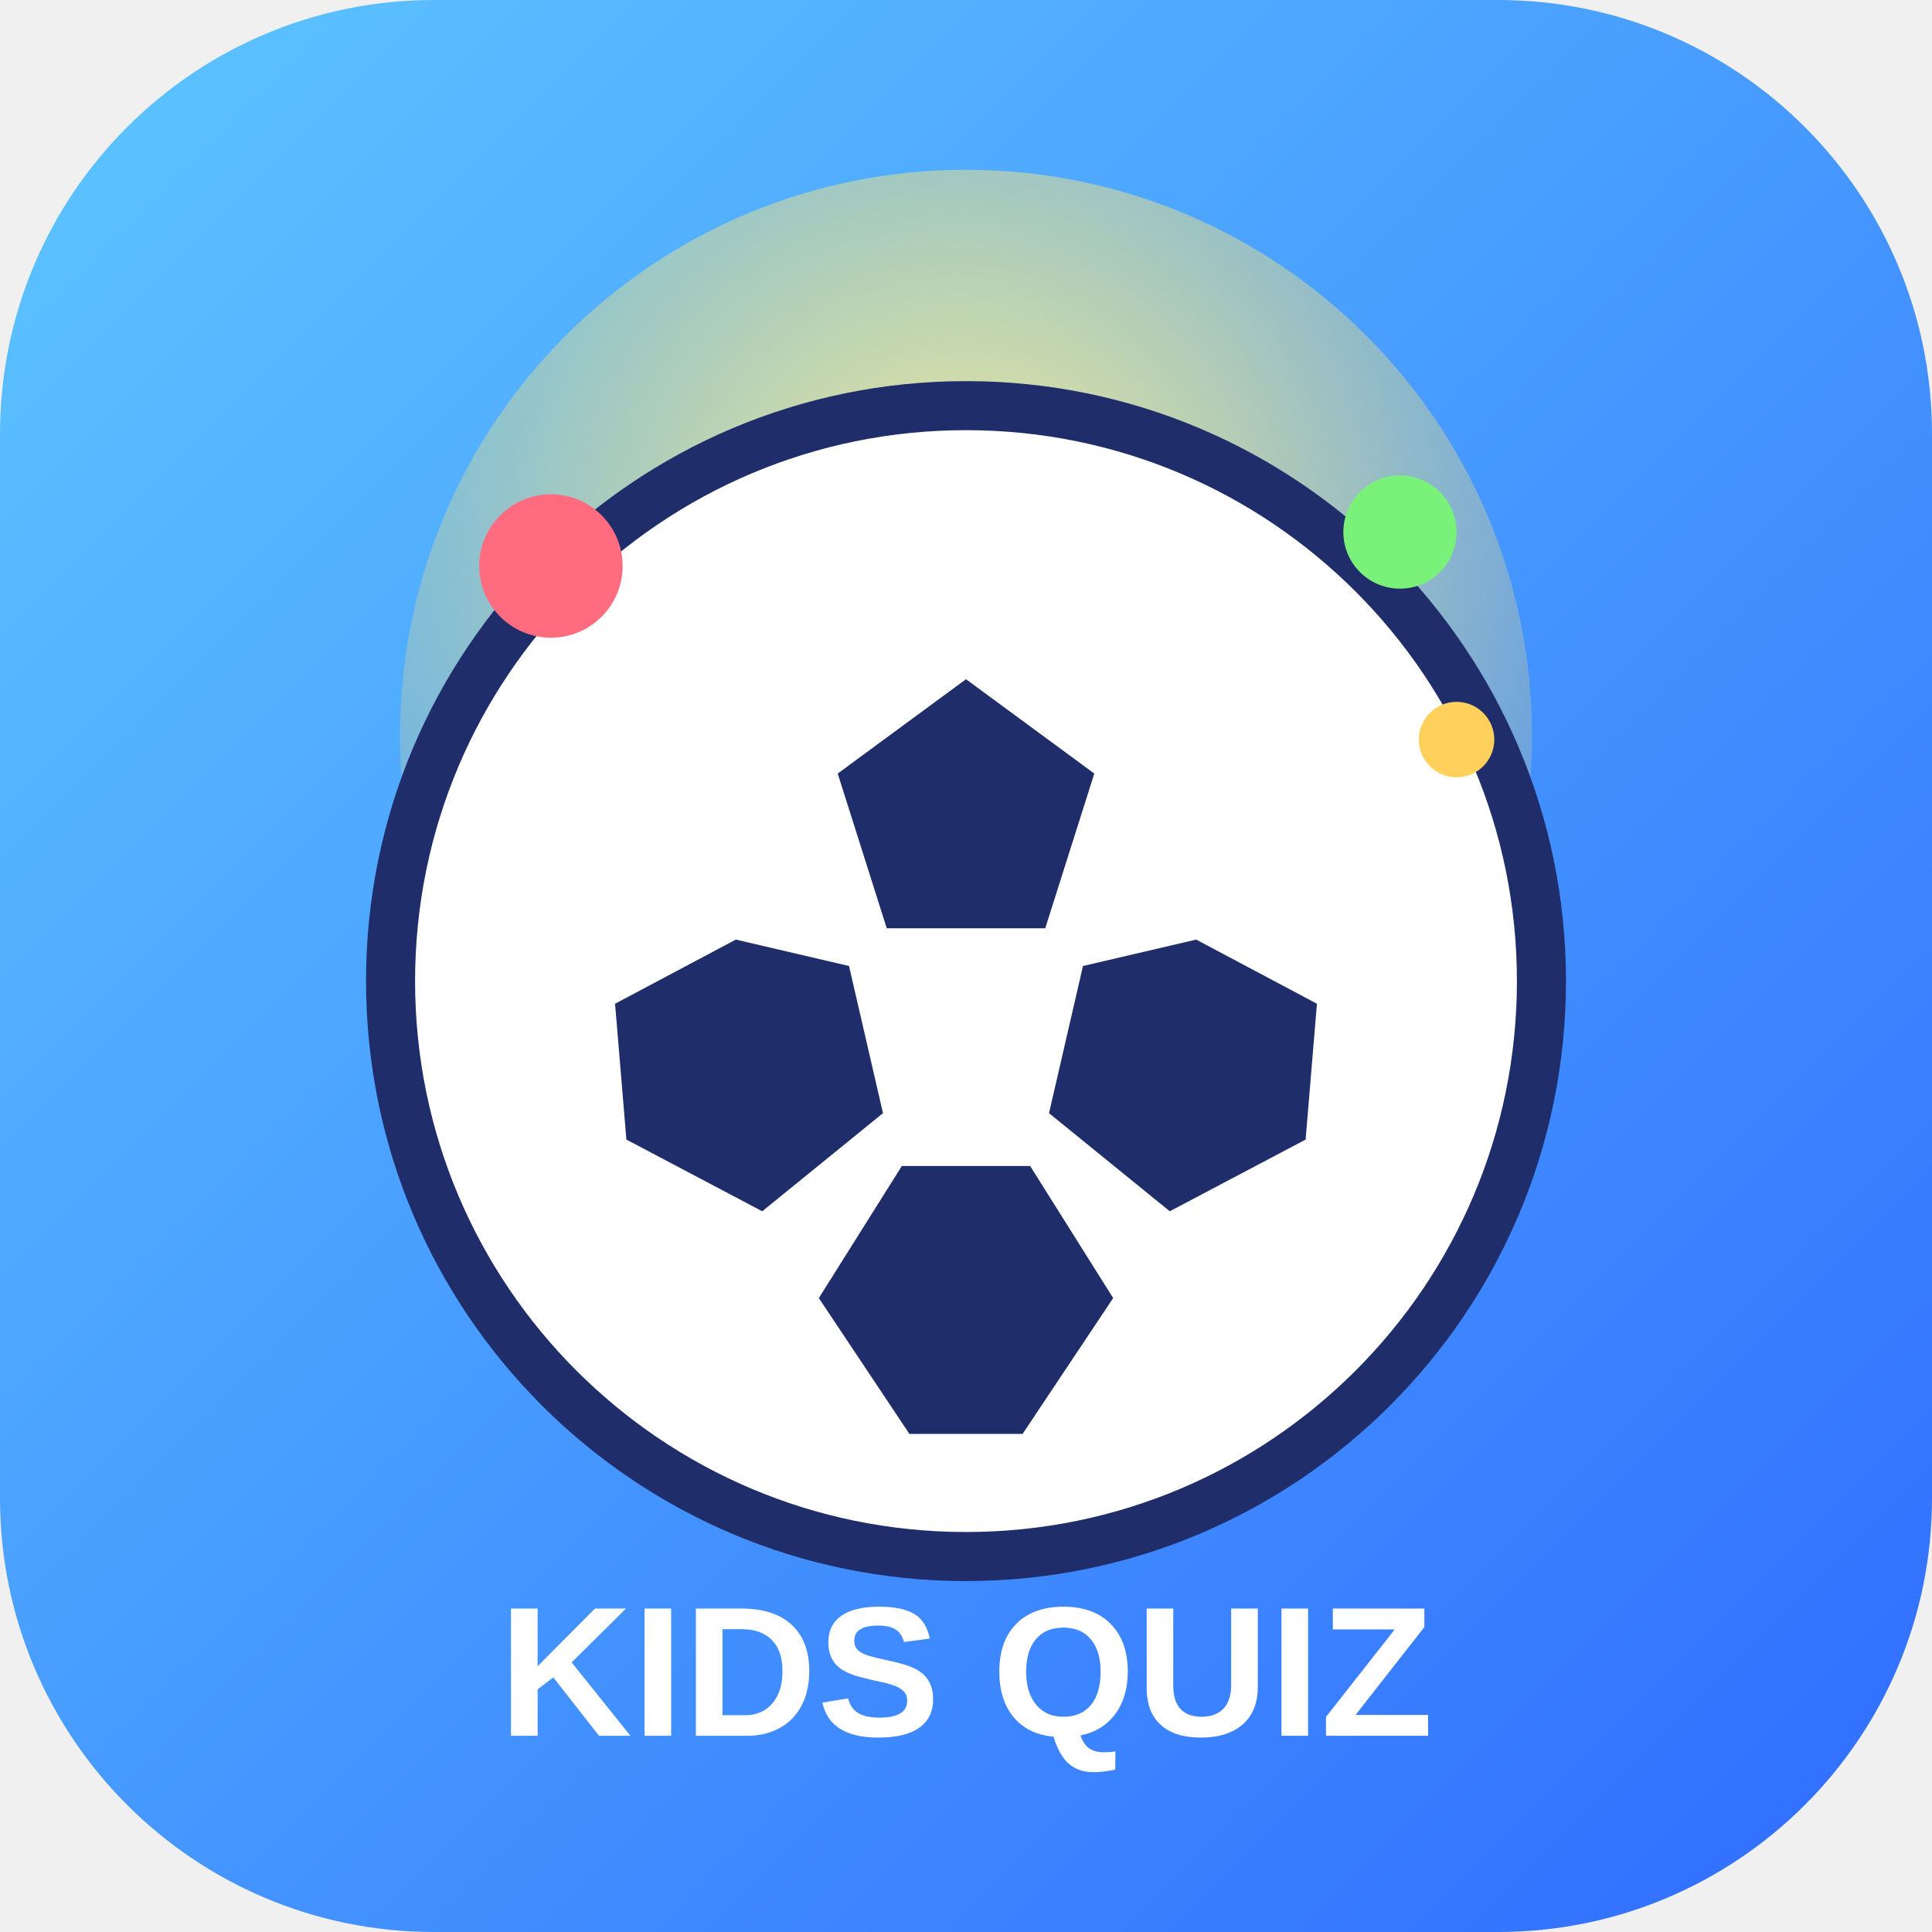
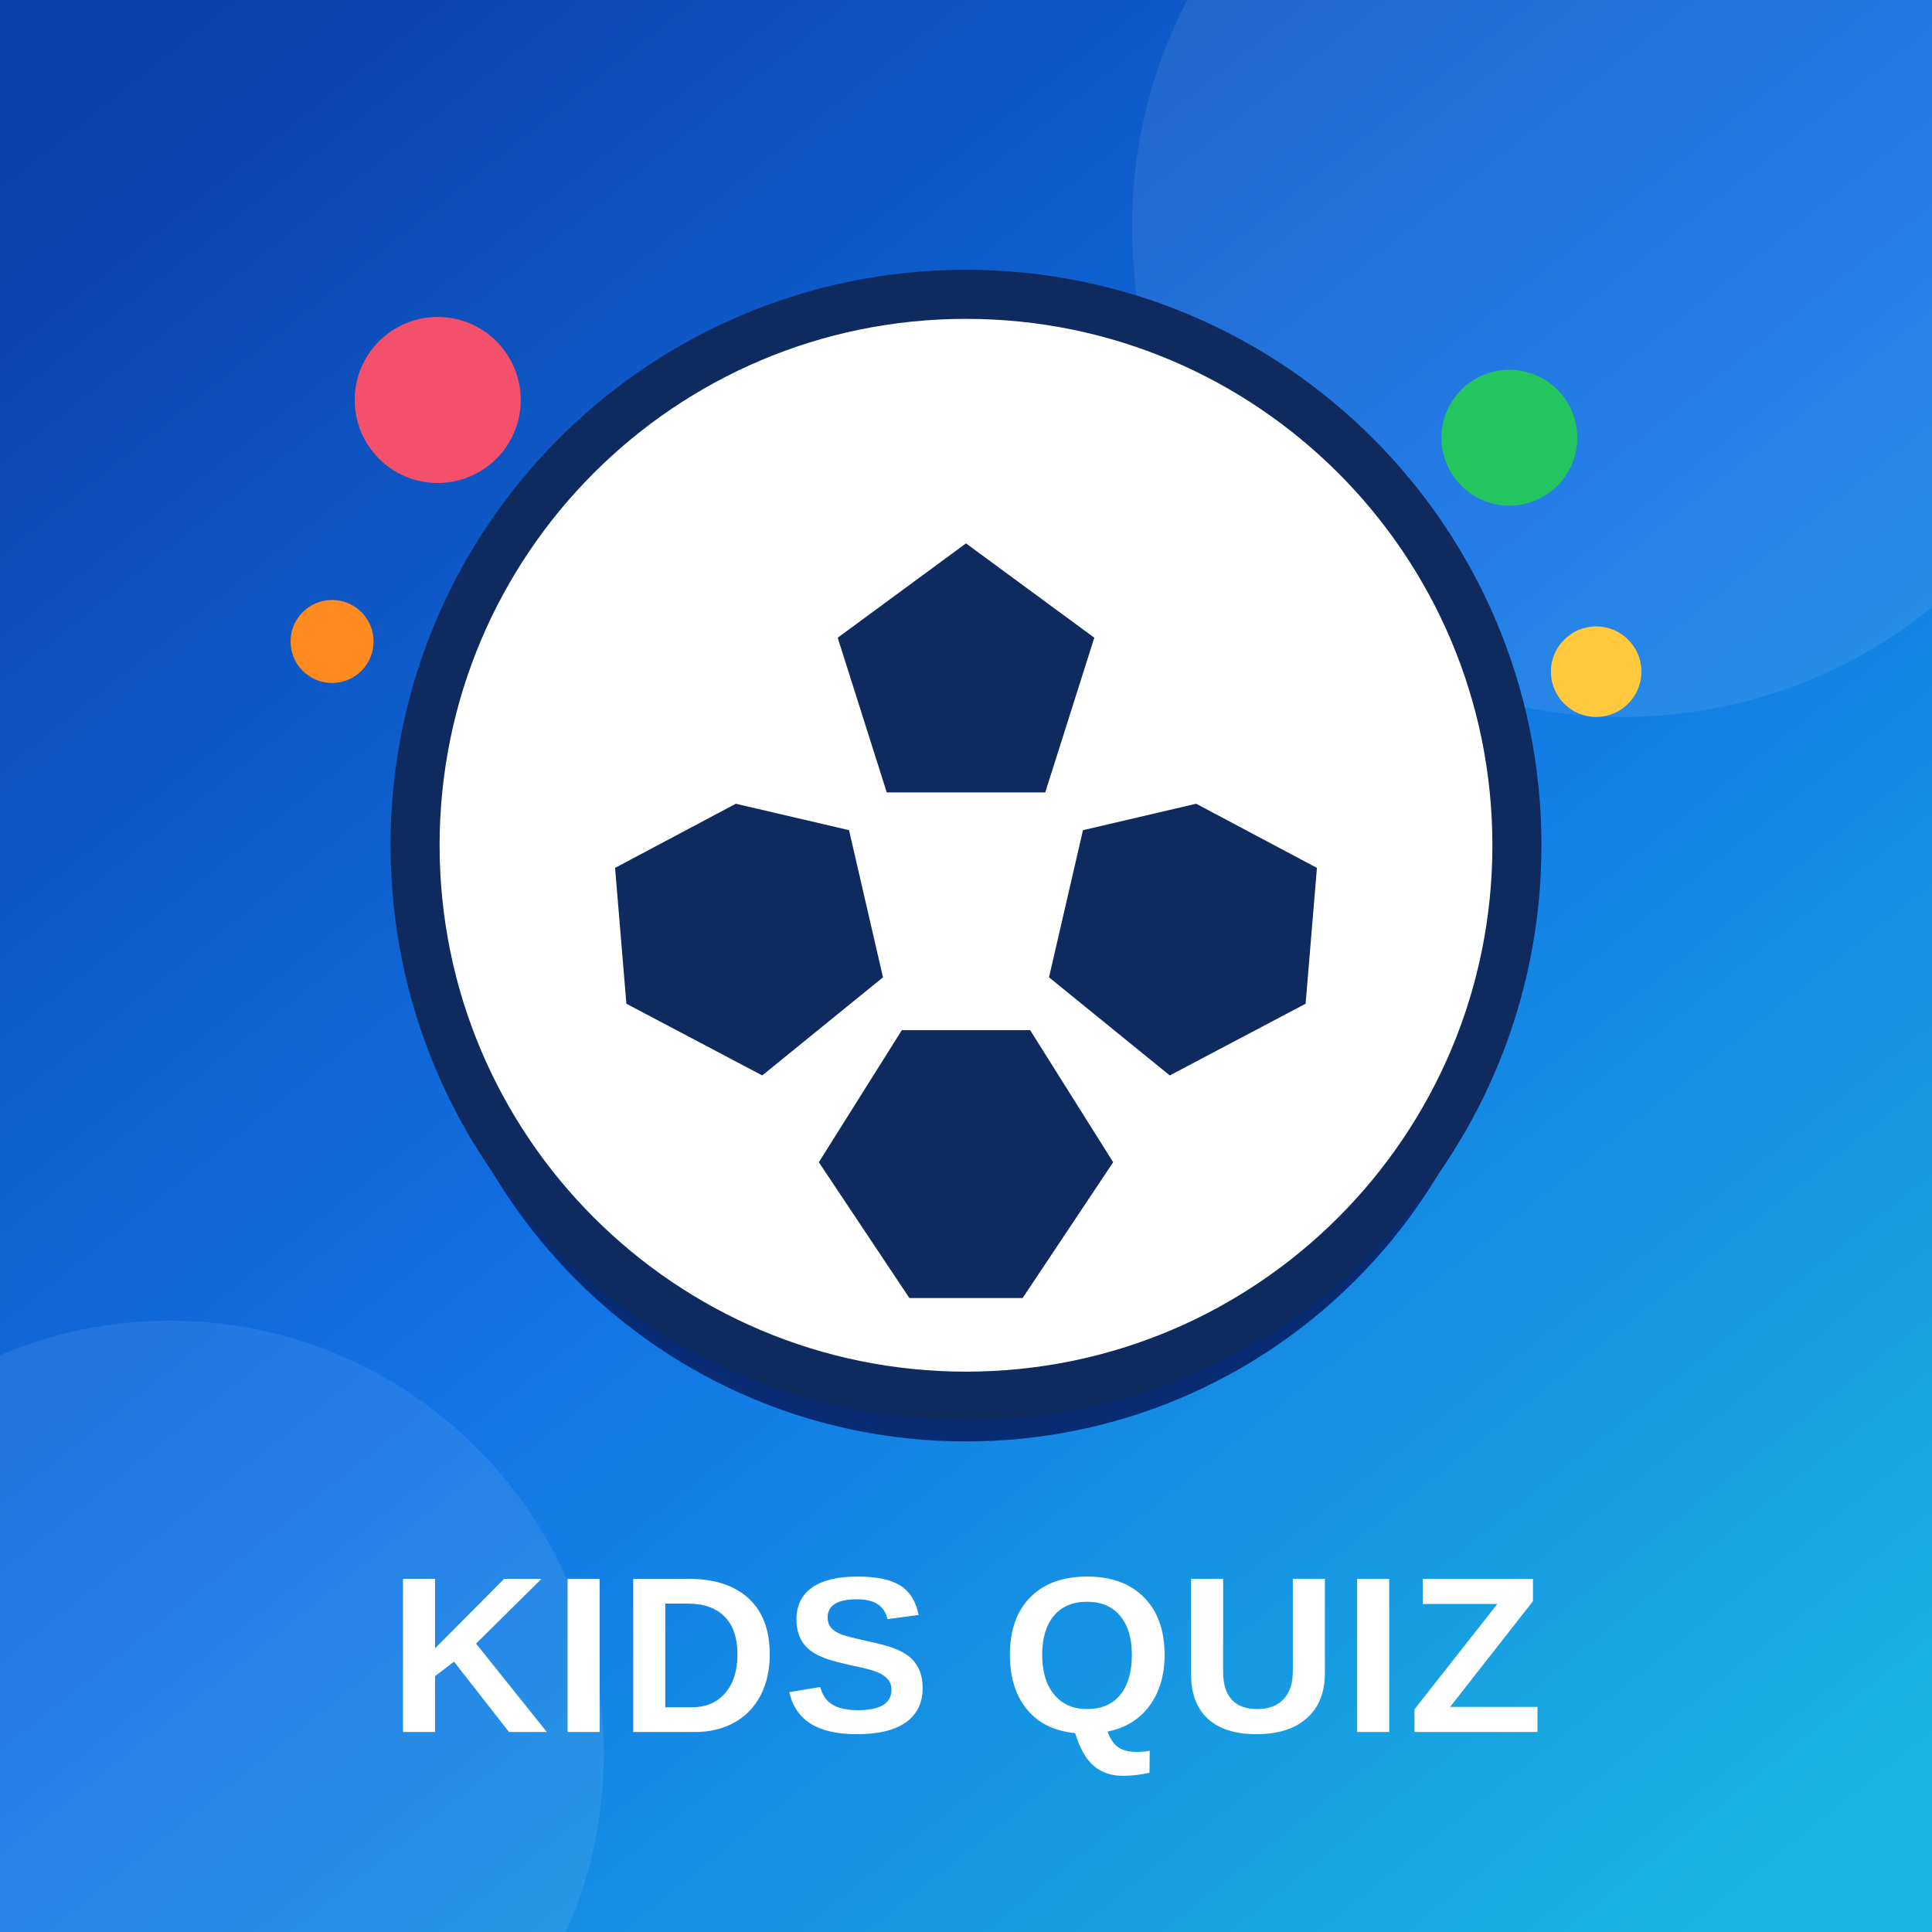
- <svg xmlns="http://www.w3.org/2000/svg" width="1024" height="1024" viewBox="0 0 1024 1024" role="img" aria-label="Futbol Kids Quiz icon">
+ <svg xmlns="http://www.w3.org/2000/svg" width="1024" height="1024" viewBox="0 0 1024 1024" role="img" aria-label="Football Kids Quiz icon">
  <defs>
-     <linearGradient id="bg" x1="0" y1="0" x2="1" y2="1">
-       <stop offset="0" stop-color="#5ec7ff" />
-       <stop offset="1" stop-color="#2f6bff" />
+     <linearGradient id="bg" x1="0.1" y1="0" x2="0.9" y2="1">
+       <stop offset="0" stop-color="#0A3FA8" />
+       <stop offset="0.5" stop-color="#1273E6" />
+       <stop offset="1" stop-color="#19B5E0" />
    </linearGradient>
-     <radialGradient id="glow" cx="50%" cy="35%" r="55%">
-       <stop offset="0" stop-color="#fff59a" stop-opacity="0.95" />
-       <stop offset="1" stop-color="#ffe16b" stop-opacity="0.2" />
-     </radialGradient>
  </defs>
-   <rect x="0" y="0" width="1024" height="1024" rx="230" fill="url(#bg)" />
-   <circle cx="512" cy="390" r="300" fill="url(#glow)" />
-   <circle cx="512" cy="520" r="305" fill="#ffffff" />
-   <circle cx="512" cy="520" r="305" fill="none" stroke="#1f2e6a" stroke-width="26" />
-   <polygon points="512,360 580,410 554,492 470,492 444,410" fill="#1f2e6a" />
-   <polygon points="390,498 450,512 468,590 404,642 332,604 326,532" fill="#1f2e6a" />
-   <polygon points="634,498 698,532 692,604 620,642 556,590 574,512" fill="#1f2e6a" />
-   <polygon points="478,618 546,618 590,688 542,760 482,760 434,688" fill="#1f2e6a" />
-   <circle cx="292" cy="300" r="38" fill="#ff6b7f" />
-   <circle cx="742" cy="282" r="30" fill="#7af27a" />
-   <circle cx="772" cy="392" r="20" fill="#ffd15c" />
-   <text x="512" y="920" text-anchor="middle" font-family="Avenir Next, Nunito, Arial, sans-serif" font-size="98" font-weight="800" fill="#ffffff">KIDS QUIZ</text>
+   <rect width="1024" height="1024" fill="url(#bg)" />
+   <circle cx="860" cy="120" r="260" fill="#ffffff" fill-opacity="0.08" />
+   <circle cx="90" cy="930" r="230" fill="#ffffff" fill-opacity="0.08" />
+   <circle cx="512" cy="472" r="292" fill="#082C73" />
+   <circle cx="512" cy="448" r="292" fill="#ffffff" />
+   <circle cx="512" cy="448" r="292" fill="none" stroke="#0E2A5E" stroke-width="26" />
+   <g fill="#0E2A5E" transform="translate(0,-72)">
+     <polygon points="512,360 580,410 554,492 470,492 444,410" />
+     <polygon points="390,498 450,512 468,590 404,642 332,604 326,532" />
+     <polygon points="634,498 698,532 692,604 620,642 556,590 574,512" />
+     <polygon points="478,618 546,618 590,688 542,760 482,760 434,688" />
+   </g>
+   <circle cx="232" cy="212" r="44" fill="#F4506B" />
+   <circle cx="800" cy="232" r="36" fill="#22C55E" />
+   <circle cx="846" cy="356" r="24" fill="#FFC83D" />
+   <circle cx="176" cy="340" r="22" fill="#FF8A1F" />
+   <text x="512" y="918" text-anchor="middle" font-family="'Arial Rounded MT Bold', 'Avenir Next', Arial, sans-serif" font-size="118" font-weight="800" fill="#ffffff" letter-spacing="2">KIDS QUIZ</text>
</svg>
